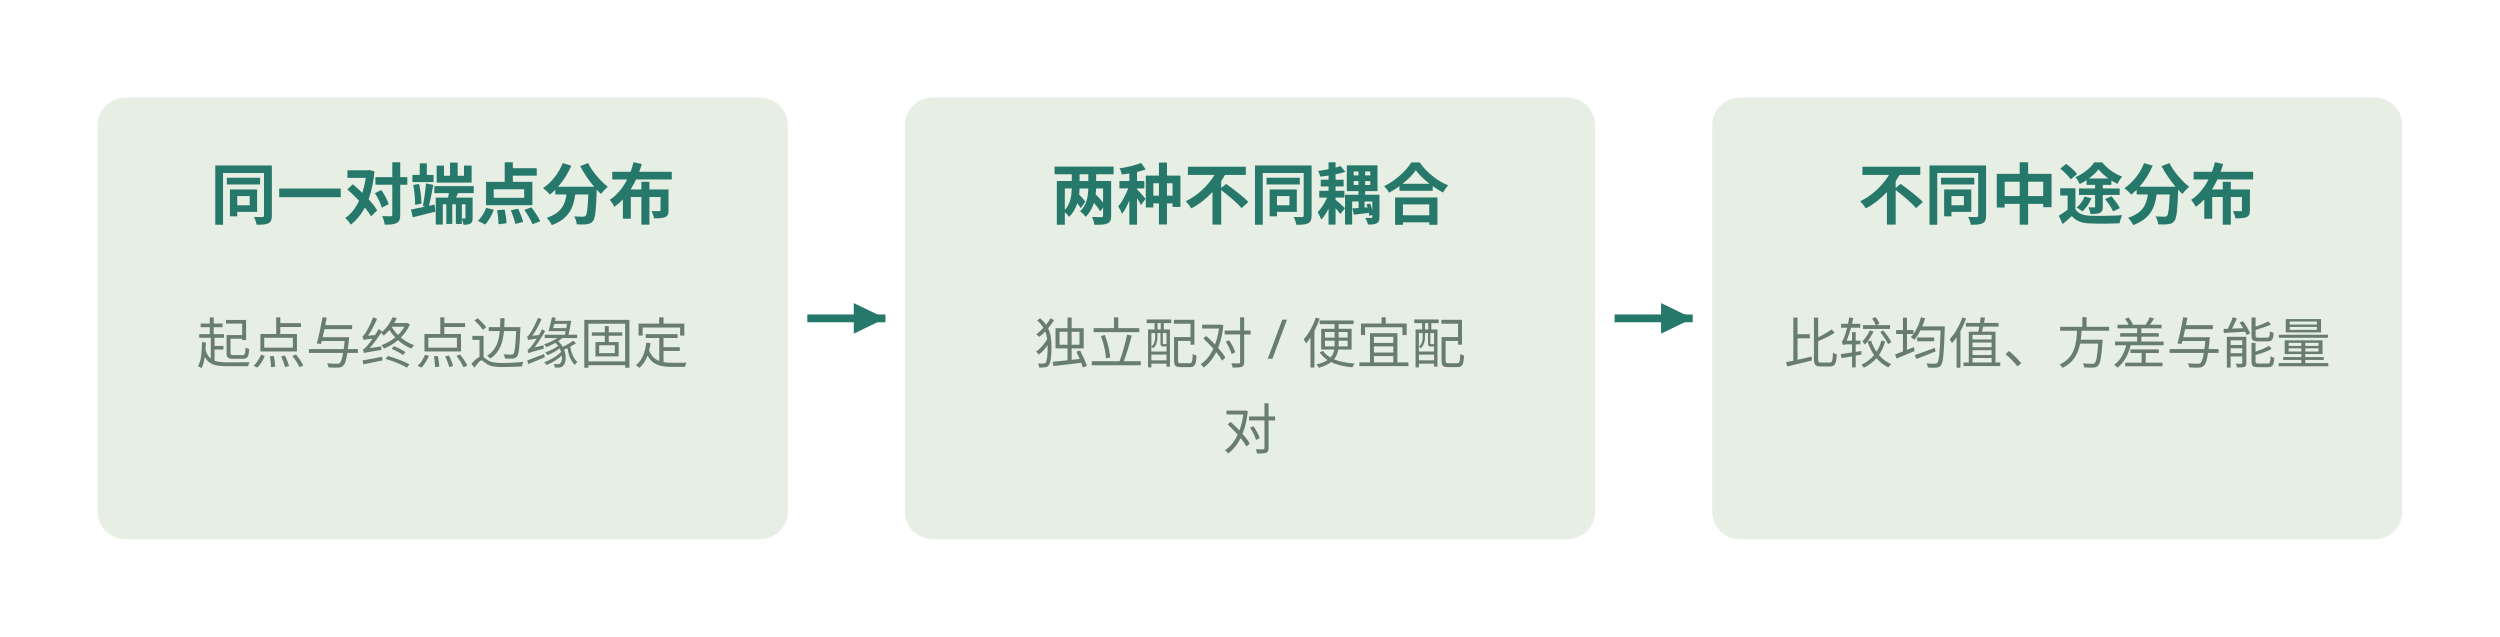
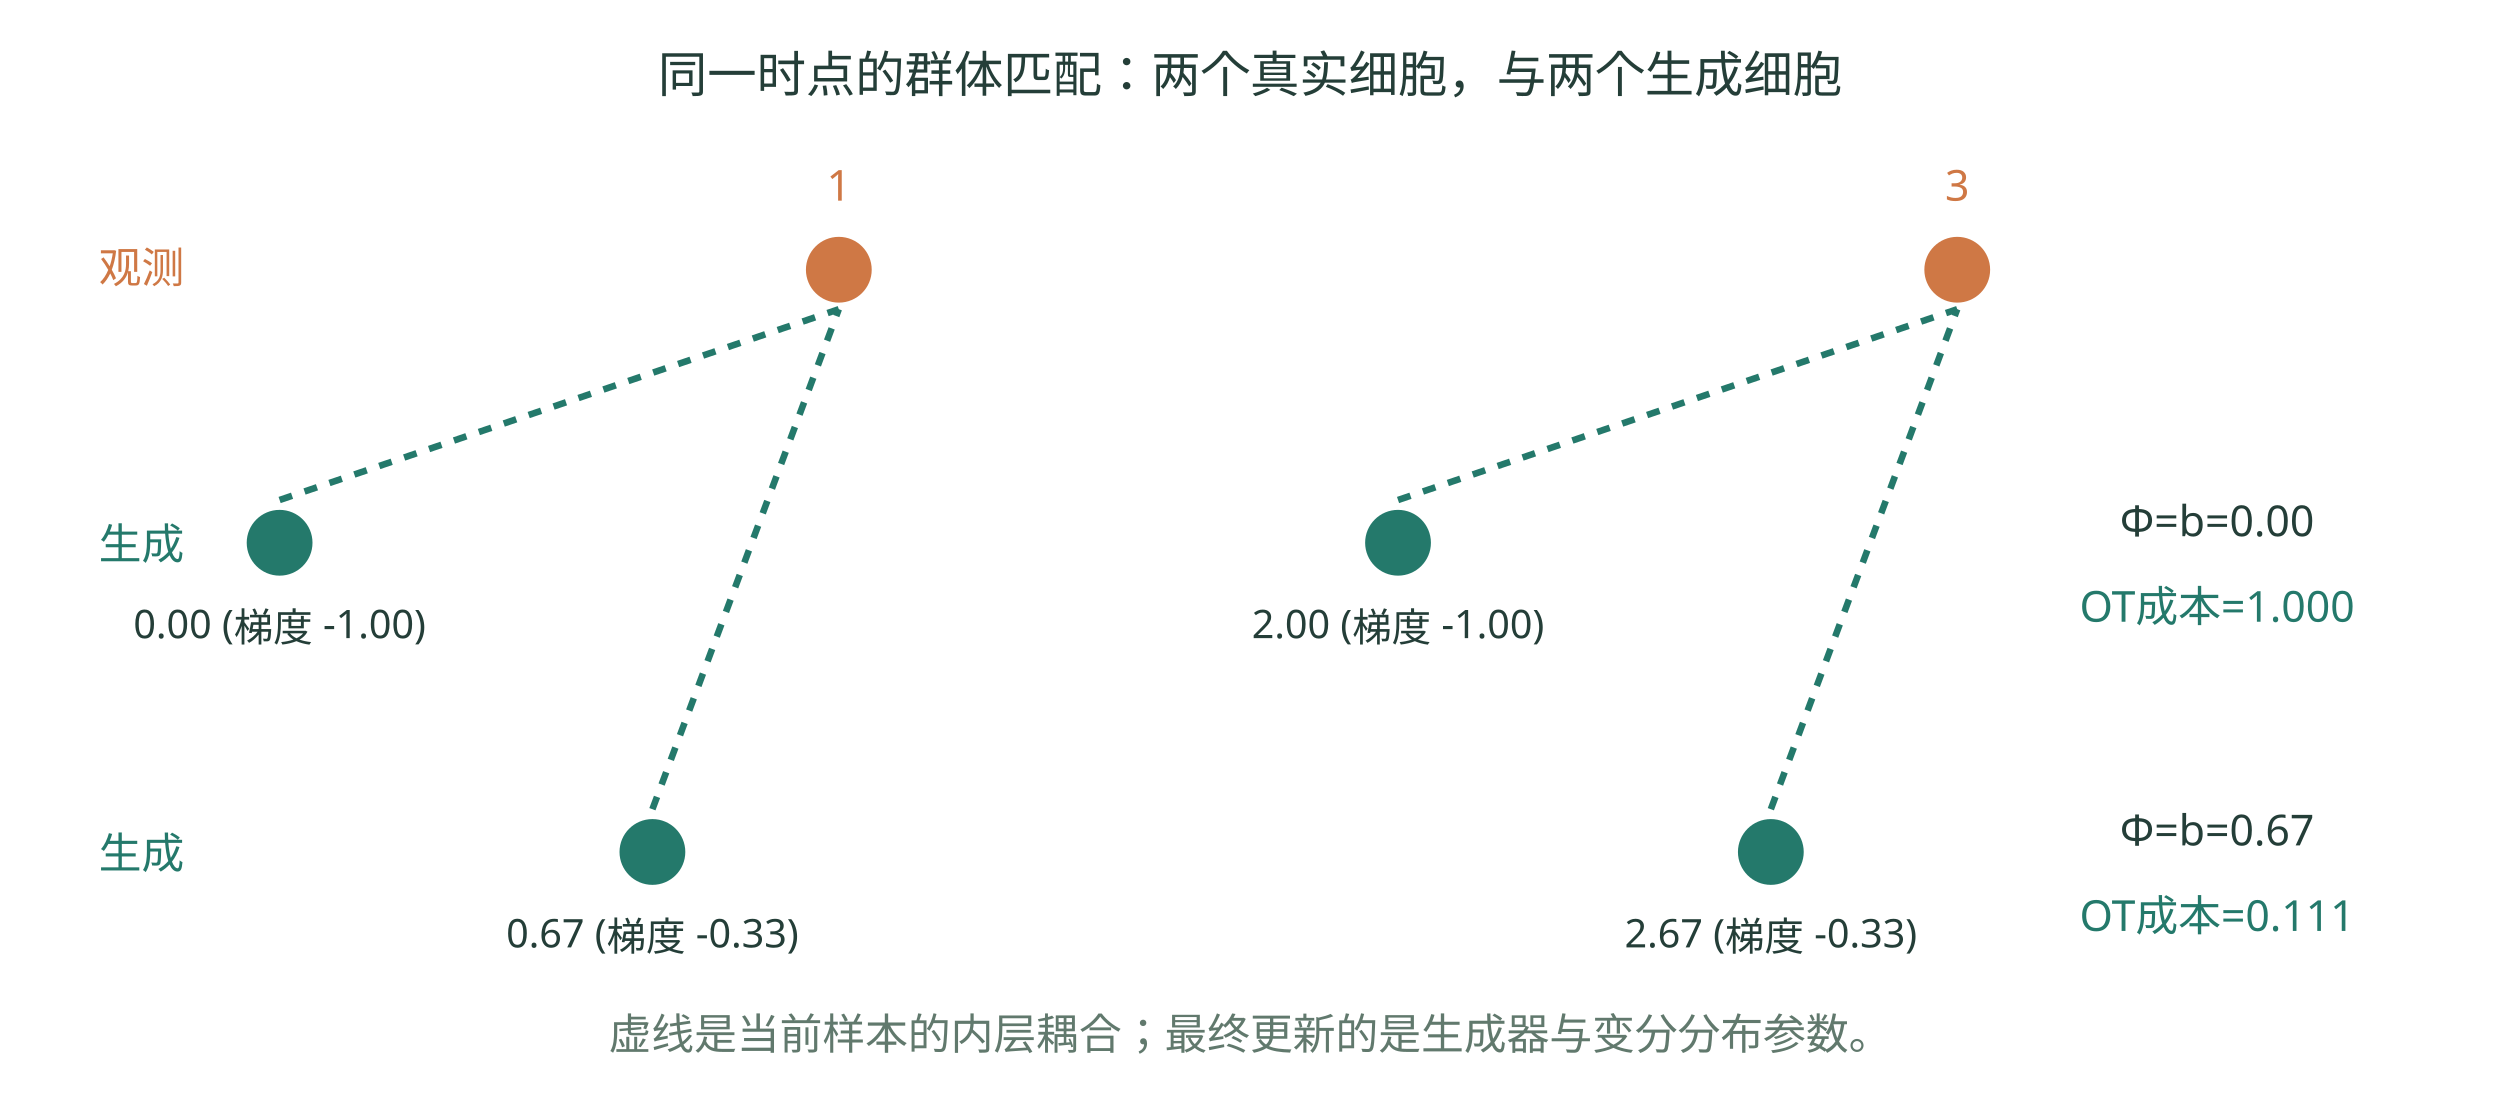
- <svg xmlns="http://www.w3.org/2000/svg" viewBox="0 0 640 163" role="img" aria-label="原创实验设计。末端分布的拟合不唯一决定中途路径，OT 成本提供了额外偏好。">
-   <rect x="25" y="25" width="176.667" height="113" rx="7" fill="#e7eee3" />
-   <text x="113.333" y="56" font-size="17" fill="#26786b" text-anchor="middle" font-weight="600" font-family="Segoe UI,Microsoft YaHei,sans-serif">同一对端点分布</text>
-   <text x="113.333" y="93" font-size="14" fill="#687d70" text-anchor="middle" font-weight="400" font-family="Segoe UI,Microsoft YaHei,sans-serif">起点与终点边缘固定</text>
-   <line x1="206.667" y1="81.5" x2="226.667" y2="81.5" stroke="#26786b" stroke-width="2" />
-   <polygon points="226.667,81.5 218.563,85.415 218.563,77.585" fill="#26786b" />
-   <rect x="231.667" y="25" width="176.667" height="113" rx="7" fill="#e7eee3" />
-   <text x="320" y="56" font-size="17" fill="#26786b" text-anchor="middle" font-weight="600" font-family="Segoe UI,Microsoft YaHei,sans-serif">两种不同耦合</text>
-   <text x="320" y="93" font-size="14" fill="#687d70" text-anchor="middle" font-weight="400" font-family="Segoe UI,Microsoft YaHei,sans-serif">独立配对 / 便宜配</text>
-   <text x="320" y="115" font-size="14" fill="#687d70" text-anchor="middle" font-weight="400" font-family="Segoe UI,Microsoft YaHei,sans-serif">对</text>
-   <line x1="413.333" y1="81.5" x2="433.333" y2="81.5" stroke="#26786b" stroke-width="2" />
-   <polygon points="433.333,81.5 425.229,85.415 425.229,77.585" fill="#26786b" />
-   <rect x="438.333" y="25" width="176.667" height="113" rx="7" fill="#e7eee3" />
-   <text x="526.667" y="56" font-size="17" fill="#26786b" text-anchor="middle" font-weight="600" font-family="Segoe UI,Microsoft YaHei,sans-serif">不同中途分布</text>
-   <text x="526.667" y="93" font-size="14" fill="#687d70" text-anchor="middle" font-weight="400" font-family="Segoe UI,Microsoft YaHei,sans-serif">比较均值、方差与能量</text>
+ <svg xmlns="http://www.w3.org/2000/svg" width="760" height="340" viewBox="0 0 760 340" role="img" aria-label="LGP-OT 正文式 (1)、(6) 的一维平移切片。图中固定 Φ=b，并把内层 γ 取零展示精确耦合；完整模型的时序 GP 与解码器均未被这张切片替代。">
+   <text x="380" y="28" text-anchor="middle" font-size="15" fill="#243e38" font-family="Segoe UI,Microsoft YaHei,sans-serif">同一时点的群体匹配：两个真实细胞，与两个生成细胞</text>
+   <text x="30" y="86" text-anchor="start" font-size="13" fill="#cf7845" font-family="Segoe UI,Microsoft YaHei,sans-serif">观测</text>
+   <circle cx="255" cy="82" r="10" fill="#cf7845" />
+   <text x="255" y="61" text-anchor="middle" font-size="13" fill="#cf7845" font-family="Segoe UI,Microsoft YaHei,sans-serif">1</text>
+   <circle cx="595" cy="82" r="10" fill="#cf7845" />
+   <text x="595" y="61" text-anchor="middle" font-size="13" fill="#cf7845" font-family="Segoe UI,Microsoft YaHei,sans-serif">3</text>
+   <text x="30" y="170" text-anchor="start" font-size="13" fill="#24796b" font-family="Segoe UI,Microsoft YaHei,sans-serif">生成</text>
+   <circle cx="85" cy="165" r="10" fill="#24796b" />
+   <line x1="85" y1="152" x2="255" y2="94" stroke="#24796b" stroke-width="2" stroke-dasharray="4 4" />
+   <text x="85" y="194" text-anchor="middle" font-size="12" fill="#243e38" font-family="Segoe UI,Microsoft YaHei,sans-serif">0.00  (梯度 -1.00)</text>
+   <circle cx="425" cy="165" r="10" fill="#24796b" />
+   <line x1="425" y1="152" x2="595" y2="94" stroke="#24796b" stroke-width="2" stroke-dasharray="4 4" />
+   <text x="425" y="194" text-anchor="middle" font-size="12" fill="#243e38" font-family="Segoe UI,Microsoft YaHei,sans-serif">2.00  (梯度 -1.00)</text>
+   <text x="674" y="163" text-anchor="middle" font-size="13" fill="#243e38" font-family="Segoe UI,Microsoft YaHei,sans-serif">Φ=b=0.00</text>
+   <text x="674" y="189" text-anchor="middle" font-size="13" fill="#24796b" font-family="Segoe UI,Microsoft YaHei,sans-serif">OT成本=1.000</text>
+   <text x="30" y="264" text-anchor="start" font-size="13" fill="#24796b" font-family="Segoe UI,Microsoft YaHei,sans-serif">生成</text>
+   <circle cx="198.333" cy="259" r="10" fill="#24796b" />
+   <line x1="198.333" y1="246" x2="255" y2="94" stroke="#24796b" stroke-width="2" stroke-dasharray="4 4" />
+   <text x="198.333" y="288" text-anchor="middle" font-size="12" fill="#243e38" font-family="Segoe UI,Microsoft YaHei,sans-serif">0.67  (梯度 -0.33)</text>
+   <circle cx="538.333" cy="259" r="10" fill="#24796b" />
+   <line x1="538.333" y1="246" x2="595" y2="94" stroke="#24796b" stroke-width="2" stroke-dasharray="4 4" />
+   <text x="538.333" y="288" text-anchor="middle" font-size="12" fill="#243e38" font-family="Segoe UI,Microsoft YaHei,sans-serif">2.67  (梯度 -0.33)</text>
+   <text x="674" y="257" text-anchor="middle" font-size="13" fill="#243e38" font-family="Segoe UI,Microsoft YaHei,sans-serif">Φ=b=0.67</text>
+   <text x="674" y="283" text-anchor="middle" font-size="13" fill="#24796b" font-family="Segoe UI,Microsoft YaHei,sans-serif">OT成本=0.111</text>
+   <text x="380" y="319" text-anchor="middle" font-size="13" fill="#61796d" font-family="Segoe UI,Microsoft YaHei,sans-serif">虚线是当前样本的内层耦合；最终更新的是生成器与变分分布参数。</text>
</svg>
